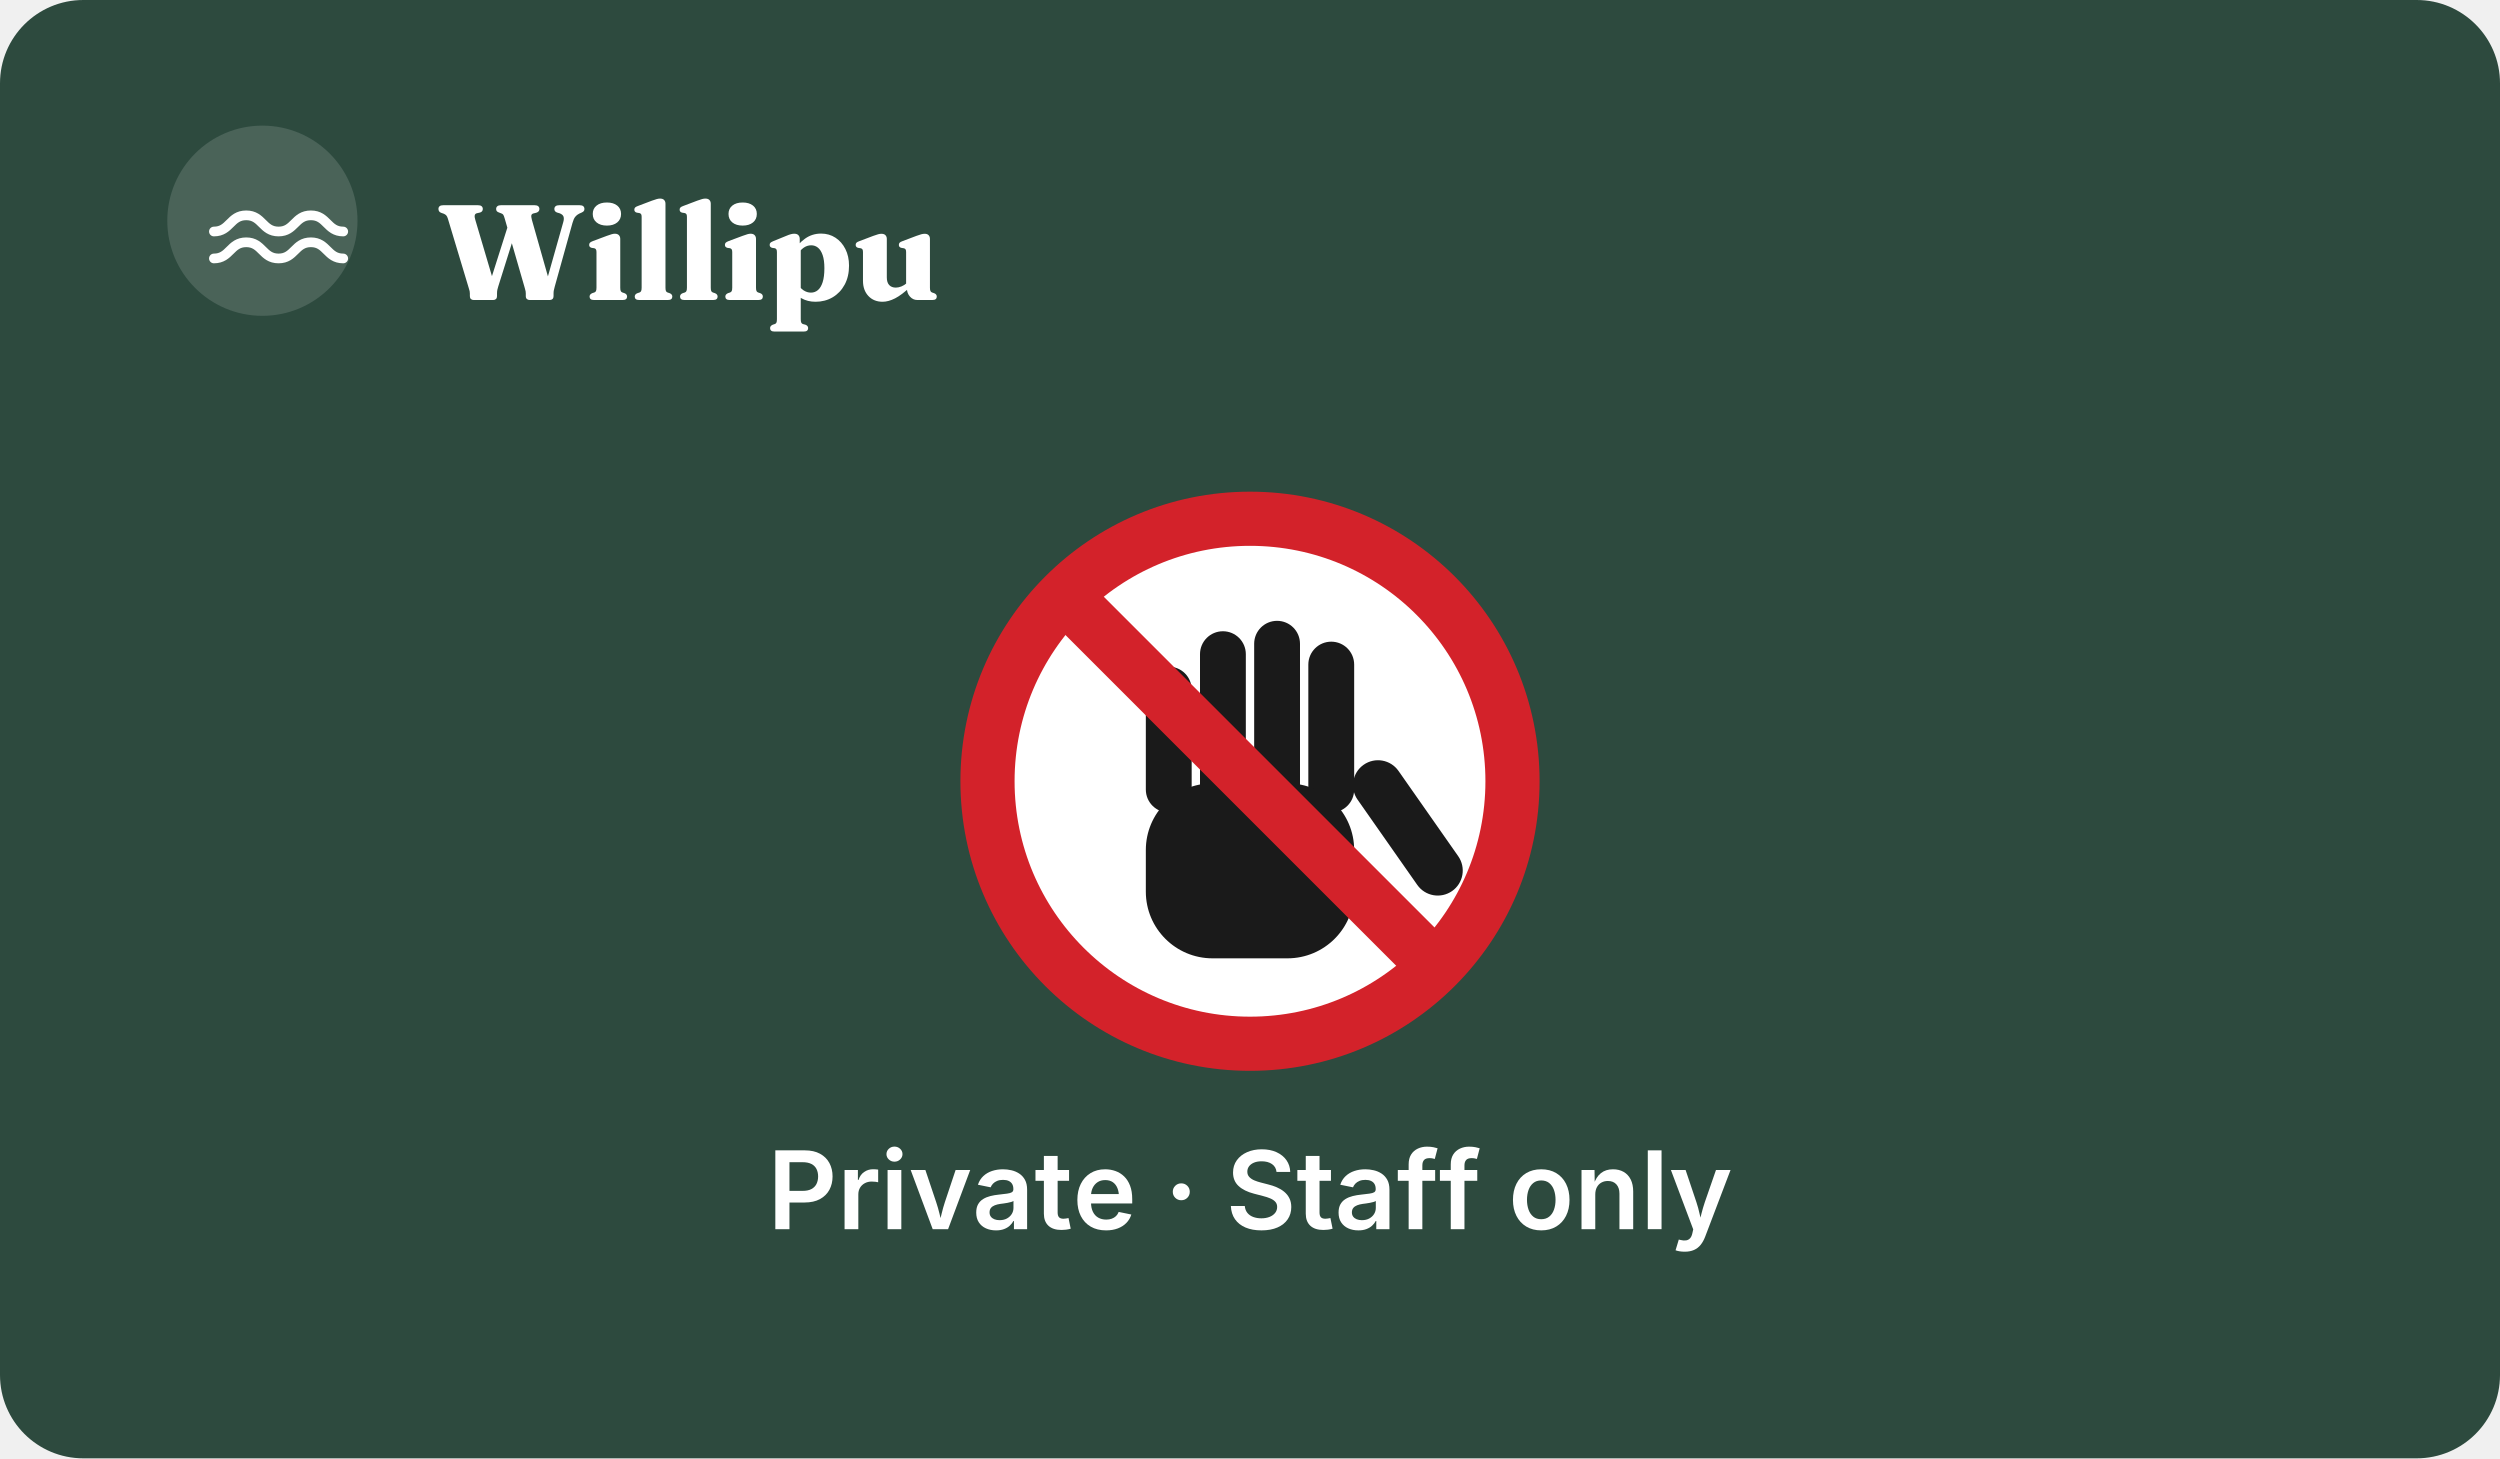
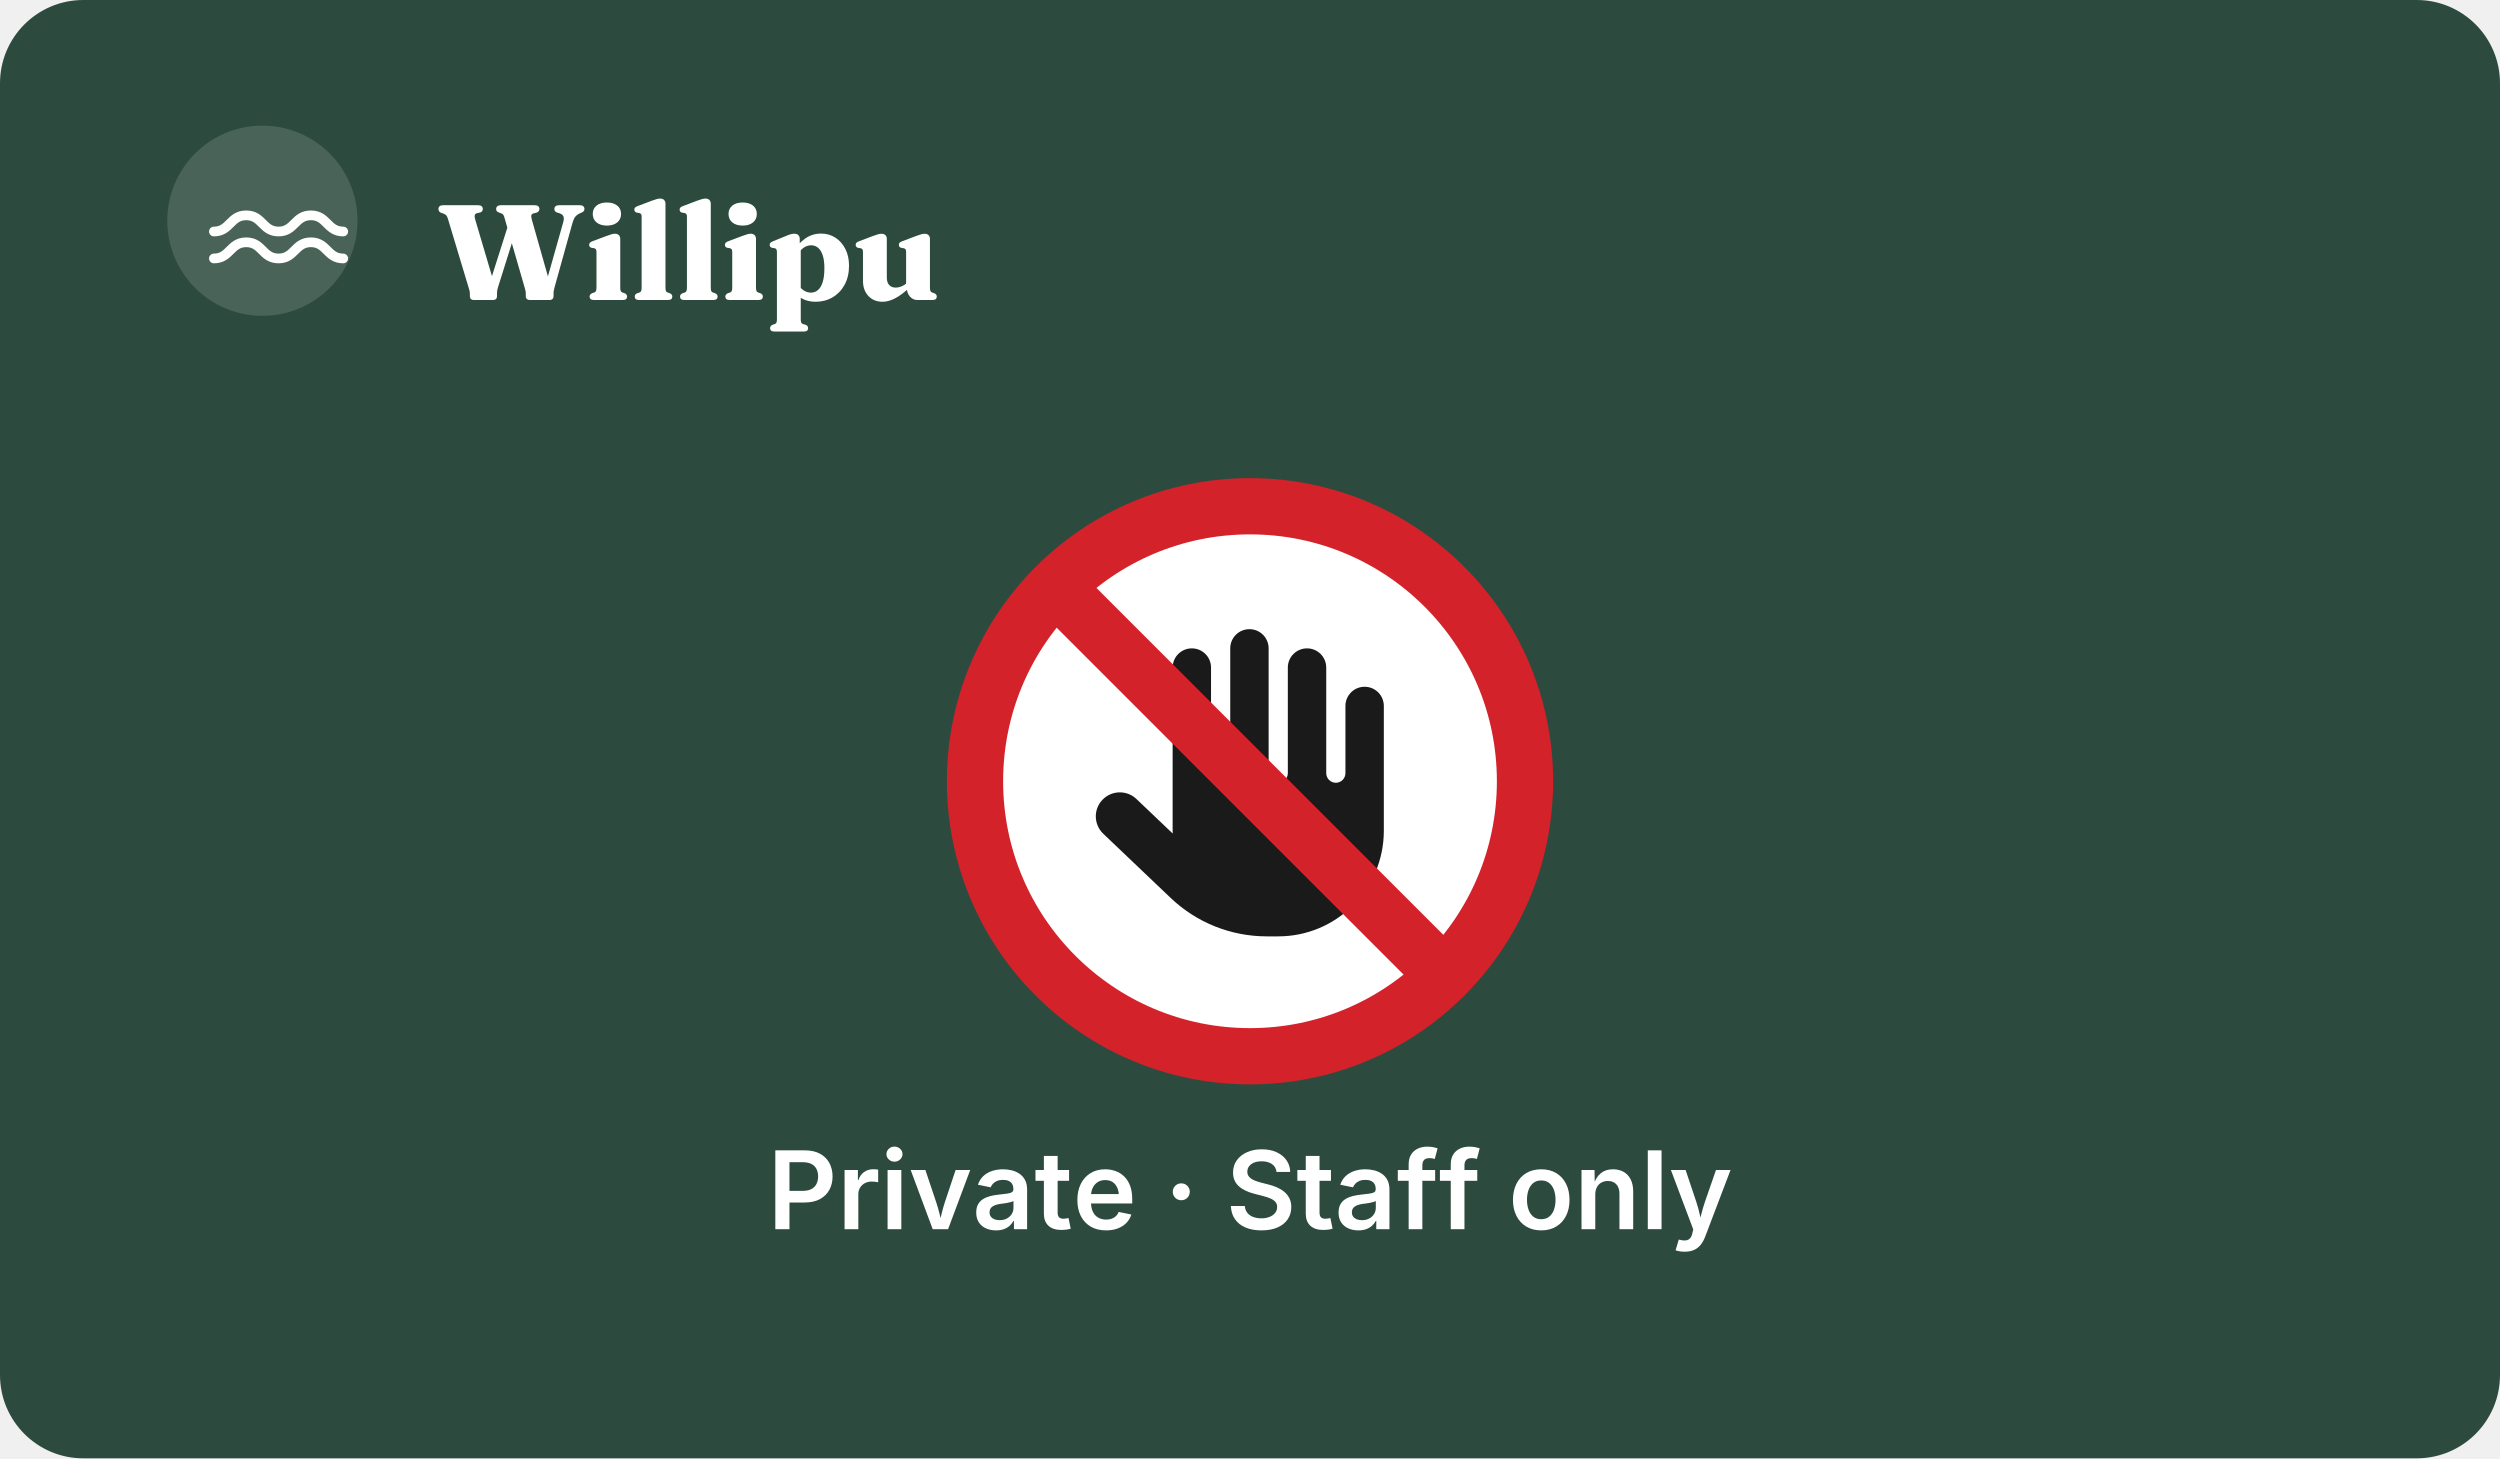
<svg xmlns="http://www.w3.org/2000/svg" width="120mm" height="70mm" viewBox="0 0 120 70">
  <rect width="120" height="70" rx="4" fill="#2d4a3e" />
  <g transform="translate(7.2 5.2) scale(0.083)">
    <circle cx="65" cy="65" r="55" fill="#ffffff" fill-opacity="0.14" />
    <g transform="translate(27.60 27.60) scale(3.1167)" fill="none" stroke="#ffffff" stroke-width="1.8" stroke-linecap="round">
      <path d="M3 14c3 0 3-3 6-3s3 3 6 3 3-3 6-3 3 3 6 3" />
      <path d="M3 19c3 0 3-3 6-3s3 3 6 3 3-3 6-3 3 3 6 3" />
    </g>
  </g>
  <g transform="translate(21.000 14.400)" fill="#ffffff">
    <g transform="scale(0.00325 -0.00325)">
      <path transform="translate(0 0)" d="M1043 1104 1174 1080 897 199Q889 175 884.0 151.5Q879 128 879 96V57Q879 29 863.5 14.5Q848 0 824 0H534Q509 0 493.5 14.5Q478 29 478 57V96Q478 115 475.0 129.5Q472 144 462 175L153 1202Q143 1235 129.5 1249.5Q116 1264 93 1274L53 1288Q32 1296 23.0 1311.0Q14 1326 14 1345Q14 1371 31.5 1385.5Q49 1400 86 1400H597Q634 1400 651.5 1385.0Q669 1370 669 1345Q669 1305 629 1292L580 1281Q555 1274 550.0 1250.5Q545 1227 558 1185L851 194L726 106ZM1726 1344Q1726 1370 1744.0 1385.0Q1762 1400 1798 1400H2098Q2136 1400 2153.0 1385.0Q2170 1370 2170 1344Q2170 1325 2160.5 1313.0Q2151 1301 2124 1289L2092 1275Q2057 1258 2033.5 1228.0Q2010 1198 1993 1136L1732 199Q1722 162 1718.0 142.0Q1714 122 1714 96V57Q1714 29 1698.5 14.5Q1683 0 1659 0H1360Q1336 0 1320.0 14.5Q1304 29 1304 57V96Q1304 113 1301.5 128.5Q1299 144 1289 177L993 1202Q981 1245 971.5 1258.5Q962 1272 945 1278L906 1293Q884 1301 875.0 1313.0Q866 1325 866 1344Q866 1370 884.0 1385.0Q902 1400 938 1400H1433Q1470 1400 1487.5 1385.0Q1505 1370 1505 1344Q1505 1324 1494.0 1310.5Q1483 1297 1460 1289L1415 1278Q1392 1271 1386.5 1252.0Q1381 1233 1394 1184L1675 193L1563 109L1858 1152Q1872 1201 1861.0 1232.0Q1850 1263 1803 1281L1765 1292Q1745 1300 1735.5 1312.5Q1726 1325 1726 1344Z" />
      <path transform="translate(2178 0)" d="M521 903V183Q521 148 528.5 132.5Q536 117 553 111L583 101Q604 93 613.0 80.0Q622 67 622 50Q622 27 606.5 13.5Q591 0 558 0H132Q99 0 83.5 13.5Q68 27 68 50Q68 67 77.5 79.5Q87 92 107 101L138 111Q155 117 162.5 132.5Q170 148 170 183V708Q170 736 161.5 748.5Q153 761 136 765L99 770Q79 776 70.5 786.5Q62 797 62 814Q62 834 73.5 846.0Q85 858 116 870L322 947Q368 964 394.5 971.5Q421 979 441 979Q481 979 501.0 957.5Q521 936 521 903ZM324 1099Q228 1099 171.5 1145.5Q115 1192 115 1271Q115 1349 171.5 1394.5Q228 1440 324 1440Q420 1440 476.5 1394.5Q533 1349 533 1271Q533 1192 476.5 1145.5Q420 1099 324 1099Z" />
      <path transform="translate(2845 0)" d="M522 1422V183Q522 148 529.0 132.5Q536 117 553 111L583 101Q604 93 613.5 80.0Q623 67 623 50Q623 27 607.5 13.5Q592 0 558 0H133Q99 0 83.5 13.5Q68 27 68 50Q68 67 77.5 80.0Q87 93 108 101L139 111Q155 117 162.5 132.5Q170 148 170 183V1228Q170 1256 162.0 1268.0Q154 1280 137 1284L99 1290Q80 1295 71.0 1306.0Q62 1317 62 1334Q62 1354 73.5 1366.0Q85 1378 116 1389L322 1467Q368 1484 394.5 1491.0Q421 1498 442 1498Q482 1498 502.0 1477.0Q522 1456 522 1422Z" />
      <path transform="translate(3514 0)" d="M522 1422V183Q522 148 529.0 132.5Q536 117 553 111L583 101Q604 93 613.5 80.0Q623 67 623 50Q623 27 607.5 13.5Q592 0 558 0H133Q99 0 83.5 13.5Q68 27 68 50Q68 67 77.5 80.0Q87 93 108 101L139 111Q155 117 162.5 132.5Q170 148 170 183V1228Q170 1256 162.0 1268.0Q154 1280 137 1284L99 1290Q80 1295 71.0 1306.0Q62 1317 62 1334Q62 1354 73.5 1366.0Q85 1378 116 1389L322 1467Q368 1484 394.5 1491.0Q421 1498 442 1498Q482 1498 502.0 1477.0Q522 1456 522 1422Z" />
      <path transform="translate(4183 0)" d="M521 903V183Q521 148 528.5 132.5Q536 117 553 111L583 101Q604 93 613.0 80.0Q622 67 622 50Q622 27 606.5 13.5Q591 0 558 0H132Q99 0 83.5 13.5Q68 27 68 50Q68 67 77.5 79.5Q87 92 107 101L138 111Q155 117 162.5 132.5Q170 148 170 183V708Q170 736 161.5 748.5Q153 761 136 765L99 770Q79 776 70.5 786.5Q62 797 62 814Q62 834 73.5 846.0Q85 858 116 870L322 947Q368 964 394.5 971.5Q421 979 441 979Q481 979 501.0 957.5Q521 936 521 903ZM324 1099Q228 1099 171.5 1145.5Q115 1192 115 1271Q115 1349 171.5 1394.5Q228 1440 324 1440Q420 1440 476.5 1394.5Q533 1349 533 1271Q533 1192 476.5 1145.5Q420 1099 324 1099Z" />
      <path transform="translate(4850 0)" d="M500 903V802L515 771V-283Q515 -318 522.5 -333.5Q530 -349 546 -355L584 -365Q605 -373 614.5 -386.0Q624 -399 624 -416Q624 -439 608.5 -452.5Q593 -466 559 -466H126Q93 -466 77.5 -452.5Q62 -439 62 -416Q62 -399 71.5 -386.5Q81 -374 101 -365L132 -355Q149 -349 156.0 -333.5Q163 -318 163 -283V708Q163 736 155.0 748.5Q147 761 130 765L93 770Q73 776 64.5 786.5Q56 797 56 814Q56 834 67.0 845.0Q78 856 109 869L300 947Q342 965 369.5 972.0Q397 979 419 979Q460 979 480.0 957.5Q500 936 500 903ZM450 640 393 702Q475 833 579.5 907.0Q684 981 815 981Q934 981 1027.0 920.5Q1120 860 1174.0 753.0Q1228 646 1228 507Q1228 346 1163.0 226.0Q1098 106 986.0 40.0Q874 -26 733 -26Q614 -26 523.0 27.0Q432 80 370 186L457 251Q505 177 556.0 143.0Q607 109 666 109Q724 109 768.5 146.5Q813 184 838.5 263.5Q864 343 864 470Q864 588 838.5 662.5Q813 737 769.5 772.5Q726 808 669 808Q606 808 551.5 767.5Q497 727 450 640Z" />
      <path transform="translate(6137 0)" d="M796 172V205L784 207V708Q784 736 776.0 748.0Q768 760 751 764L714 770Q694 775 685.5 786.0Q677 797 677 814Q677 834 688.0 846.0Q699 858 730 869L936 947Q980 963 1007.0 970.5Q1034 978 1059 978Q1097 978 1116.5 957.0Q1136 936 1136 903V183Q1136 148 1143.5 132.5Q1151 117 1167 111L1197 101Q1218 93 1227.5 80.0Q1237 67 1237 50Q1237 27 1221.5 13.5Q1206 0 1172 0H948Q886 0 841.0 50.0Q796 100 796 172ZM147 284V708Q147 736 139.0 748.0Q131 760 114 764L76 770Q57 775 48.0 786.0Q39 797 39 814Q39 834 50.5 846.0Q62 858 93 869L299 947Q345 964 371.5 971.0Q398 978 419 978Q459 978 479.0 957.0Q499 936 499 903V334Q499 258 534.5 220.5Q570 183 632 183Q671 183 714.0 200.0Q757 217 797 252L835 285L887 230L852 199Q719 74 620.5 24.0Q522 -26 437 -26Q307 -26 227.0 59.0Q147 144 147 284Z" />
    </g>
  </g>
-   <circle cx="60" cy="37.5" r="12.6" fill="#ffffff" />
-   <g fill="#1a1a1a">
-     <rect x="55.0" y="32.0" width="2.2" height="7.0" rx="1.1" />
-     <rect x="57.6" y="30.3" width="2.2" height="8.7" rx="1.1" />
-     <rect x="60.2" y="29.8" width="2.2" height="9.2" rx="1.1" />
-     <rect x="62.8" y="30.8" width="2.2" height="8.2" rx="1.1" />
-     <rect x="55.0" y="37.6" width="10.0" height="8.4" rx="3.2" />
-     <rect x="64.6" y="36.6" width="2.4" height="7.4" rx="1.2" transform="rotate(-35 65.8 37.2)" />
+   <circle cx="60" cy="37.5" r="13.2" fill="#ffffff" />
+   <g transform="translate(52.6 30.2) scale(0.0288)" fill="#1a1a1a">
+     <path d="M288 32c0-17.7-14.3-32-32-32s-32 14.3-32 32l0 208c0 8.8-7.2 16-16 16s-16-7.2-16-16l0-176c0-17.7-14.3-32-32-32s-32 14.3-32 32l0 272c0 1.5 0 3.1 .1 4.6L67.6 283c-16-15.2-41.3-14.6-56.6 1.4S-3.6 325.7 12.4 341L124.8 448c43.1 41.1 100.4 64 160 64l19.2 0c97.2 0 176-78.8 176-176l0-208c0-17.7-14.3-32-32-32s-32 14.3-32 32l0 112c0 8.8-7.2 16-16 16s-16-7.2-16-16l0-176c0-17.7-14.3-32-32-32s-32 14.3-32 32l0 176c0 8.8-7.2 16-16 16s-16-7.2-16-16l0-208z" />
  </g>
-   <circle cx="60" cy="37.5" r="12.6" fill="none" stroke="#d3222a" stroke-width="2.6" />
-   <line x1="51.1" y1="28.6" x2="68.9" y2="46.4" stroke="#d3222a" stroke-width="2.6" />
+   <circle cx="60" cy="37.5" r="13.2" fill="none" stroke="#d3222a" stroke-width="2.7" />
+   <line x1="50.7" y1="28.2" x2="69.3" y2="46.8" stroke="#d3222a" stroke-width="2.7" />
  <g transform="translate(36.835 59.000)" fill="#ffffff">
    <g transform="scale(0.002539 -0.002539)">
      <path transform="translate(0 0)" d="M150 0V1490H707Q878 1490 995.0 1426.0Q1112 1362 1172.0 1250.5Q1232 1139 1232 997Q1232 854 1171.5 743.0Q1111 632 993.0 568.0Q875 504 703 504H334V724H668Q769 724 833.5 759.0Q898 794 928.5 856.0Q959 918 959 997Q959 1076 928.5 1137.0Q898 1198 833.0 1232.0Q768 1266 666 1266H417V0Z" />
      <path transform="translate(1321 0)" d="M138 0V1118H390V931H402Q432 1028 507.0 1080.5Q582 1133 678 1133Q700 1133 727.0 1131.0Q754 1129 773 1126V887Q757 892 721.0 896.0Q685 900 650 900Q578 900 520.5 869.0Q463 838 430.5 783.5Q398 729 398 658V0Z" />
      <path transform="translate(2134 0)" d="M138 0V1118H398V0ZM268 1276Q206 1276 161.5 1318.0Q117 1360 117 1418Q117 1478 161.5 1519.5Q206 1561 268 1561Q331 1561 375.5 1519.5Q420 1478 420 1419Q420 1360 375.5 1318.0Q331 1276 268 1276Z" />
      <path transform="translate(2670 0)" d="M455 0 39 1118H317L521 510Q557 403 583.0 295.0Q609 187 636 76H571Q599 187 624.5 295.0Q650 403 685 510L888 1118H1164L746 0Z" />
      <path transform="translate(3872 0)" d="M450 -23Q344 -23 259.0 15.5Q174 54 125.0 129.0Q76 204 76 314Q76 409 111.5 471.0Q147 533 207.5 570.0Q268 607 344.0 626.0Q420 645 502 653Q599 664 660.0 672.0Q721 680 749.5 698.0Q778 716 778 754V759Q778 814 756.0 852.5Q734 891 690.5 911.5Q647 932 583 932Q518 932 470.5 912.0Q423 892 393.0 860.0Q363 828 349 791L108 840Q141 939 210.0 1003.5Q279 1068 374.5 1100.0Q470 1132 582 1132Q661 1132 741.5 1113.5Q822 1095 889.0 1051.0Q956 1007 997.0 933.0Q1038 859 1038 747V0H789V154H779Q754 107 710.5 66.5Q667 26 602.5 1.5Q538 -23 450 -23ZM517 170Q598 170 656.5 202.0Q715 234 747.5 286.5Q780 339 780 401V533Q767 523 736.5 514.0Q706 505 668.5 498.0Q631 491 594.5 486.0Q558 481 533 478Q475 470 428.0 452.0Q381 434 354.5 401.5Q328 369 328 317Q328 269 352.5 236.5Q377 204 419.5 187.0Q462 170 517 170Z" />
      <path transform="translate(5048 0)" d="M655 1118V914H20V1118ZM179 1384H439V315Q439 254 465.0 225.5Q491 197 550 197Q568 197 597.5 201.5Q627 206 645 210L686 9Q643 -4 598.0 -9.5Q553 -15 512 -15Q351 -15 265.0 65.0Q179 145 179 293Z" />
      <path transform="translate(5771 0)" d="M632 -23Q463 -23 341.5 48.0Q220 119 154.5 248.0Q89 377 89 552Q89 725 153.5 855.0Q218 985 336.5 1058.5Q455 1132 615 1132Q717 1132 809.5 1099.0Q902 1066 973.5 997.0Q1045 928 1085.5 821.5Q1126 715 1126 568V486H212V663H997L875 611Q875 705 846.0 776.5Q817 848 759.5 888.0Q702 928 616 928Q530 928 470.0 887.5Q410 847 378.5 779.5Q347 712 347 629V507Q347 401 383.0 328.0Q419 255 484.0 218.0Q549 181 635 181Q692 181 738.5 197.5Q785 214 819.0 246.5Q853 279 870 326L1109 277Q1082 187 1017.0 119.5Q952 52 854.5 14.5Q757 -23 632 -23Z" />
      <path transform="translate(7498 0)" d="M326 547Q259 547 212.5 593.0Q166 639 166 707Q166 774 212.5 820.0Q259 866 326 866Q394 866 440.5 820.0Q487 774 487 707Q487 639 440.5 593.0Q394 547 326 547Z" />
      <path transform="translate(8667 0)" d="M673 -23Q500 -23 372.5 31.0Q245 85 173.0 188.0Q101 291 95 438H358Q365 360 407.0 308.0Q449 256 518.0 230.5Q587 205 671 205Q759 205 826.5 232.0Q894 259 932.0 307.5Q970 356 970 420Q970 478 936.5 516.0Q903 554 842.5 580.5Q782 607 701 627L532 671Q345 719 240.5 816.0Q136 913 136 1071Q136 1203 207.0 1302.0Q278 1401 401.0 1455.5Q524 1510 680 1510Q839 1510 959.0 1455.0Q1079 1400 1146.5 1303.0Q1214 1206 1217 1082H958Q948 1178 872.5 1230.5Q797 1283 676 1283Q592 1283 531.5 1257.5Q471 1232 438.5 1188.0Q406 1144 406 1087Q406 1025 444.5 985.0Q483 945 541.5 921.0Q600 897 660 882L799 846Q882 826 960.0 793.0Q1038 760 1100.5 709.5Q1163 659 1200.0 587.0Q1237 515 1237 418Q1237 287 1170.0 187.5Q1103 88 977.0 32.5Q851 -23 673 -23Z" />
      <path transform="translate(9999 0)" d="M655 1118V914H20V1118ZM179 1384H439V315Q439 254 465.0 225.5Q491 197 550 197Q568 197 597.5 201.5Q627 206 645 210L686 9Q643 -4 598.0 -9.5Q553 -15 512 -15Q351 -15 265.0 65.0Q179 145 179 293Z" />
      <path transform="translate(10722 0)" d="M450 -23Q344 -23 259.0 15.5Q174 54 125.0 129.0Q76 204 76 314Q76 409 111.5 471.0Q147 533 207.5 570.0Q268 607 344.0 626.0Q420 645 502 653Q599 664 660.0 672.0Q721 680 749.5 698.0Q778 716 778 754V759Q778 814 756.0 852.5Q734 891 690.5 911.5Q647 932 583 932Q518 932 470.5 912.0Q423 892 393.0 860.0Q363 828 349 791L108 840Q141 939 210.0 1003.5Q279 1068 374.5 1100.0Q470 1132 582 1132Q661 1132 741.5 1113.5Q822 1095 889.0 1051.0Q956 1007 997.0 933.0Q1038 859 1038 747V0H789V154H779Q754 107 710.5 66.5Q667 26 602.5 1.5Q538 -23 450 -23ZM517 170Q598 170 656.5 202.0Q715 234 747.5 286.5Q780 339 780 401V533Q767 523 736.5 514.0Q706 505 668.5 498.0Q631 491 594.5 486.0Q558 481 533 478Q475 470 428.0 452.0Q381 434 354.5 401.5Q328 369 328 317Q328 269 352.5 236.5Q377 204 419.5 187.0Q462 170 517 170Z" />
      <path transform="translate(11898 0)" d="M726 1118V914H20V1118ZM225 0V1225Q225 1337 271.5 1411.0Q318 1485 397.5 1522.5Q477 1560 572 1560Q641 1560 694.0 1549.0Q747 1538 772 1529L719 1327Q702 1332 677.5 1337.5Q653 1343 620 1343Q547 1343 515.5 1307.0Q484 1271 484 1205V0Z" />
      <path transform="translate(12694 0)" d="M726 1118V914H20V1118ZM225 0V1225Q225 1337 271.5 1411.0Q318 1485 397.5 1522.5Q477 1560 572 1560Q641 1560 694.0 1549.0Q747 1538 772 1529L719 1327Q702 1332 677.5 1337.5Q653 1343 620 1343Q547 1343 515.5 1307.0Q484 1271 484 1205V0Z" />
      <path transform="translate(14006 0)" d="M623 -23Q460 -23 340.0 49.5Q220 122 154.5 251.5Q89 381 89 553Q89 727 154.5 857.5Q220 988 340.0 1060.0Q460 1132 623 1132Q787 1132 907.0 1060.0Q1027 988 1092.5 857.5Q1158 727 1158 553Q1158 381 1092.5 251.5Q1027 122 907.0 49.5Q787 -23 623 -23ZM623 188Q714 188 774.5 237.0Q835 286 864.5 369.0Q894 452 894 554Q894 657 864.5 740.0Q835 823 774.5 872.0Q714 921 623 921Q532 921 472.5 872.0Q413 823 383.5 740.5Q354 658 354 554Q354 452 383.5 369.0Q413 286 472.5 237.0Q532 188 623 188Z" />
      <path transform="translate(15253 0)" d="M398 655V0H138V1118H384L388 842H367Q414 987 505.0 1059.5Q596 1132 733 1132Q848 1132 934.0 1083.0Q1020 1034 1067.5 940.0Q1115 846 1115 711V0H855V671Q855 783 797.0 847.0Q739 911 637 911Q568 911 514.0 881.0Q460 851 429.0 793.5Q398 736 398 655Z" />
      <path transform="translate(16506 0)" d="M398 1490V0H138V1490Z" />
      <path transform="translate(17042 0)" d="M127 -399 188 -196 219 -204Q278 -219 324.0 -212.5Q370 -206 401.0 -172.5Q432 -139 445 -75L461 -4L39 1118H317L521 510Q557 402 580.0 295.0Q603 188 631 76H563Q590 188 617.0 295.5Q644 403 680 510L891 1118H1166L686 -144Q652 -233 601.0 -296.5Q550 -360 476.0 -393.0Q402 -426 301 -426Q246 -426 199.5 -418.0Q153 -410 127 -399Z" />
    </g>
  </g>
</svg>
